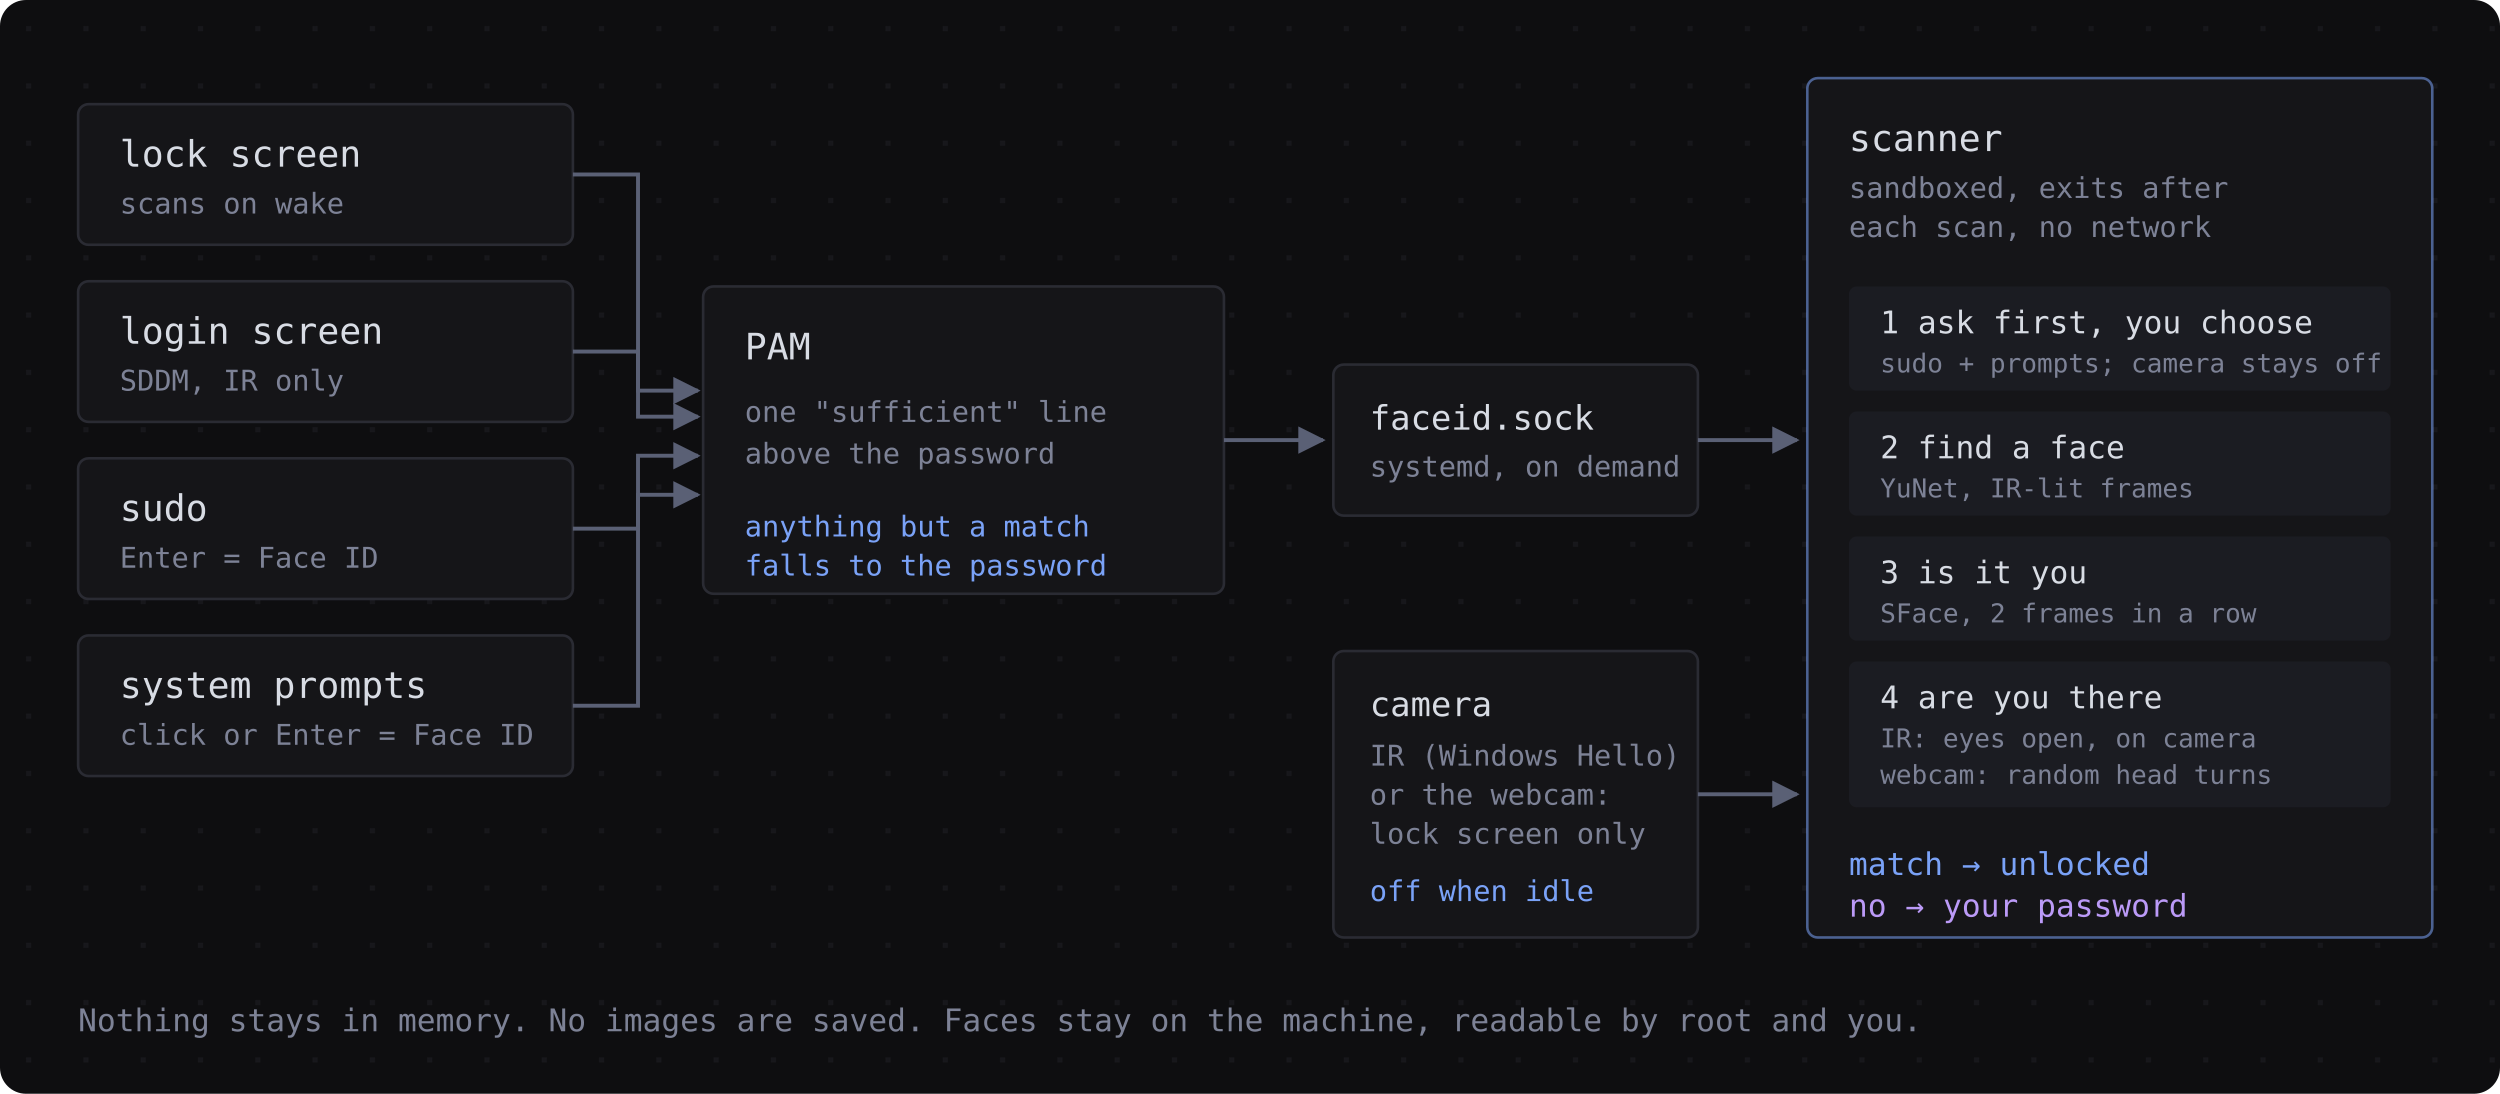
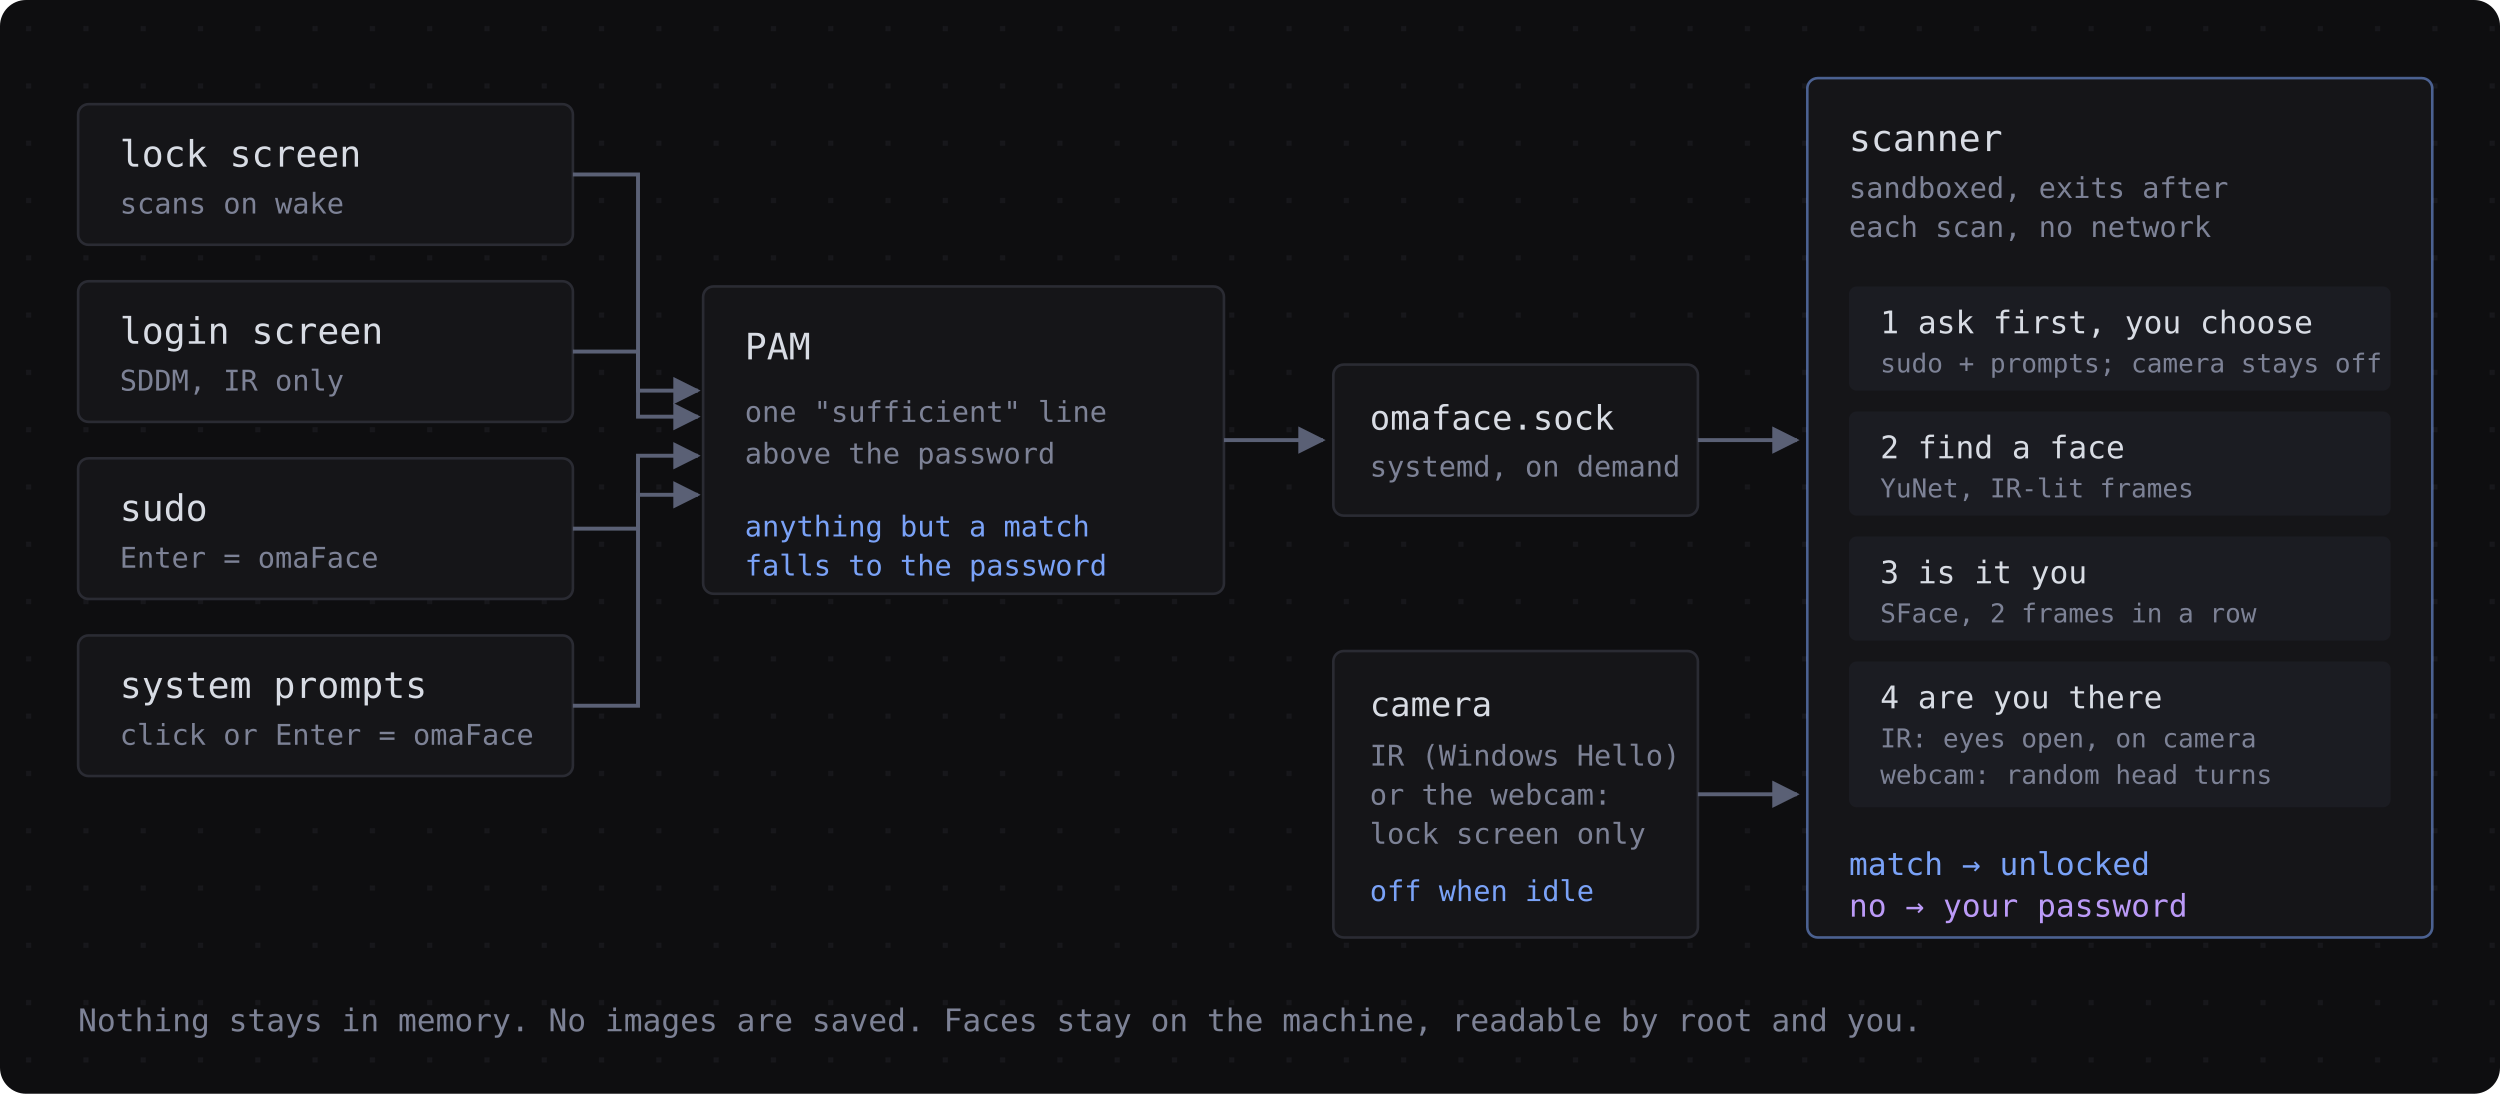
<svg xmlns="http://www.w3.org/2000/svg" viewBox="0 0 960 420" font-family="JetBrains Mono, DejaVu Sans Mono, Menlo, monospace">
  <defs>
    <marker id="arrow" viewBox="0 0 10 10" refX="9" refY="5" markerWidth="7" markerHeight="7" orient="auto">
      <path d="M0 0L10 5L0 10z" fill="#5a6075" />
    </marker>
    <pattern id="dots" width="22" height="22" patternUnits="userSpaceOnUse">
      <rect x="10" y="10" width="2" height="2" fill="#aab4d2" fill-opacity="0.06" />
    </pattern>
  </defs>
  <rect width="960" height="420" rx="10" fill="#0e0e10" />
  <rect width="960" height="420" rx="10" fill="url(#dots)" />
  <g font-size="14" fill="#d8dce4">
    <g transform="translate(30 40)">
      <rect width="190" height="54" rx="4" fill="#151518" stroke="#2a2b33" />
      <text x="16" y="24">lock screen</text>
      <text x="16" y="42" font-size="11" fill="#7d8296">scans on wake</text>
    </g>
    <g transform="translate(30 108)">
      <rect width="190" height="54" rx="4" fill="#151518" stroke="#2a2b33" />
      <text x="16" y="24">login screen</text>
      <text x="16" y="42" font-size="11" fill="#7d8296">SDDM, IR only</text>
    </g>
    <g transform="translate(30 176)">
      <rect width="190" height="54" rx="4" fill="#151518" stroke="#2a2b33" />
      <text x="16" y="24">sudo</text>
-       <text x="16" y="42" font-size="11" fill="#7d8296">Enter = Face ID</text>
+       <text x="16" y="42" font-size="11" fill="#7d8296">Enter = omaFace</text>
    </g>
    <g transform="translate(30 244)">
      <rect width="190" height="54" rx="4" fill="#151518" stroke="#2a2b33" />
      <text x="16" y="24">system prompts</text>
-       <text x="16" y="42" font-size="11" fill="#7d8296">click or Enter = Face ID</text>
+       <text x="16" y="42" font-size="11" fill="#7d8296">click or Enter = omaFace</text>
    </g>
  </g>
  <g transform="translate(270 110)">
    <rect width="200" height="118" rx="4" fill="#151518" stroke="#2a2b33" />
    <text x="16" y="28" font-size="14" fill="#d8dce4">PAM</text>
    <text x="16" y="52" font-size="11" fill="#7d8296">one "sufficient" line</text>
    <text x="16" y="68" font-size="11" fill="#7d8296">above the password</text>
    <text x="16" y="96" font-size="11" fill="#7aa2f7">anything but a match</text>
    <text x="16" y="111" font-size="11" fill="#7aa2f7">falls to the password</text>
  </g>
  <g stroke="#5a6075" stroke-width="1.5" fill="none" marker-end="url(#arrow)">
    <path d="M220 67H245V150H268" />
    <path d="M220 135H245V160H268" />
    <path d="M220 203H245V175H268" />
    <path d="M220 271H245V190H268" />
  </g>
  <g stroke="#5a6075" stroke-width="1.5" fill="none" marker-end="url(#arrow)">
    <path d="M470 169H508" />
  </g>
  <g transform="translate(512 140)">
    <rect width="140" height="58" rx="4" fill="#151518" stroke="#2a2b33" />
-     <text x="14" y="25" font-size="13" fill="#d8dce4">faceid.sock</text>
+     <text x="14" y="25" font-size="13" fill="#d8dce4">omaface.sock</text>
    <text x="14" y="43" font-size="11" fill="#7d8296">systemd, on demand</text>
  </g>
  <g stroke="#5a6075" stroke-width="1.5" fill="none" marker-end="url(#arrow)">
    <path d="M652 169H690" />
  </g>
  <g transform="translate(694 30)">
    <rect width="240" height="330" rx="4" fill="#151518" stroke="#7aa2f7" stroke-opacity="0.55" />
    <text x="16" y="28" font-size="14" fill="#d8dce4">scanner</text>
    <text x="16" y="46" font-size="11" fill="#7d8296">sandboxed, exits after</text>
    <text x="16" y="61" font-size="11" fill="#7d8296">each scan, no network</text>
    <g font-size="12" fill="#d8dce4">
      <rect x="16" y="80" width="208" height="40" rx="3" fill="#1b1c22" />
      <text x="28" y="98">1  ask first, you choose</text>
      <text x="28" y="113" font-size="10" fill="#7d8296">sudo + prompts; camera stays off</text>
      <rect x="16" y="128" width="208" height="40" rx="3" fill="#1b1c22" />
      <text x="28" y="146">2  find a face</text>
      <text x="28" y="161" font-size="10" fill="#7d8296">YuNet, IR-lit frames</text>
      <rect x="16" y="176" width="208" height="40" rx="3" fill="#1b1c22" />
      <text x="28" y="194">3  is it you</text>
      <text x="28" y="209" font-size="10" fill="#7d8296">SFace, 2 frames in a row</text>
      <rect x="16" y="224" width="208" height="56" rx="3" fill="#1b1c22" />
      <text x="28" y="242">4  are you there</text>
      <text x="28" y="257" font-size="10" fill="#7d8296">IR: eyes open, on camera</text>
      <text x="28" y="271" font-size="10" fill="#7d8296">webcam: random head turns</text>
    </g>
    <text x="16" y="306" font-size="12" fill="#7aa2f7">match  →  unlocked</text>
    <text x="16" y="322" font-size="12" fill="#bb9af7">no  →  your password</text>
  </g>
  <g transform="translate(512 250)">
    <rect width="140" height="110" rx="4" fill="#151518" stroke="#2a2b33" />
    <text x="14" y="25" font-size="13" fill="#d8dce4">camera</text>
    <text x="14" y="44" font-size="11" fill="#7d8296">IR (Windows Hello)</text>
    <text x="14" y="59" font-size="11" fill="#7d8296">or the webcam:</text>
    <text x="14" y="74" font-size="11" fill="#7d8296">lock screen only</text>
    <text x="14" y="96" font-size="11" fill="#7aa2f7">off when idle</text>
  </g>
  <g stroke="#5a6075" stroke-width="1.5" fill="none" marker-end="url(#arrow)">
    <path d="M652 305H690" />
  </g>
  <text x="30" y="396" font-size="12" fill="#7d8296">Nothing stays in memory. No images are saved. Faces stay on the machine, readable by root and you.</text>
</svg>
